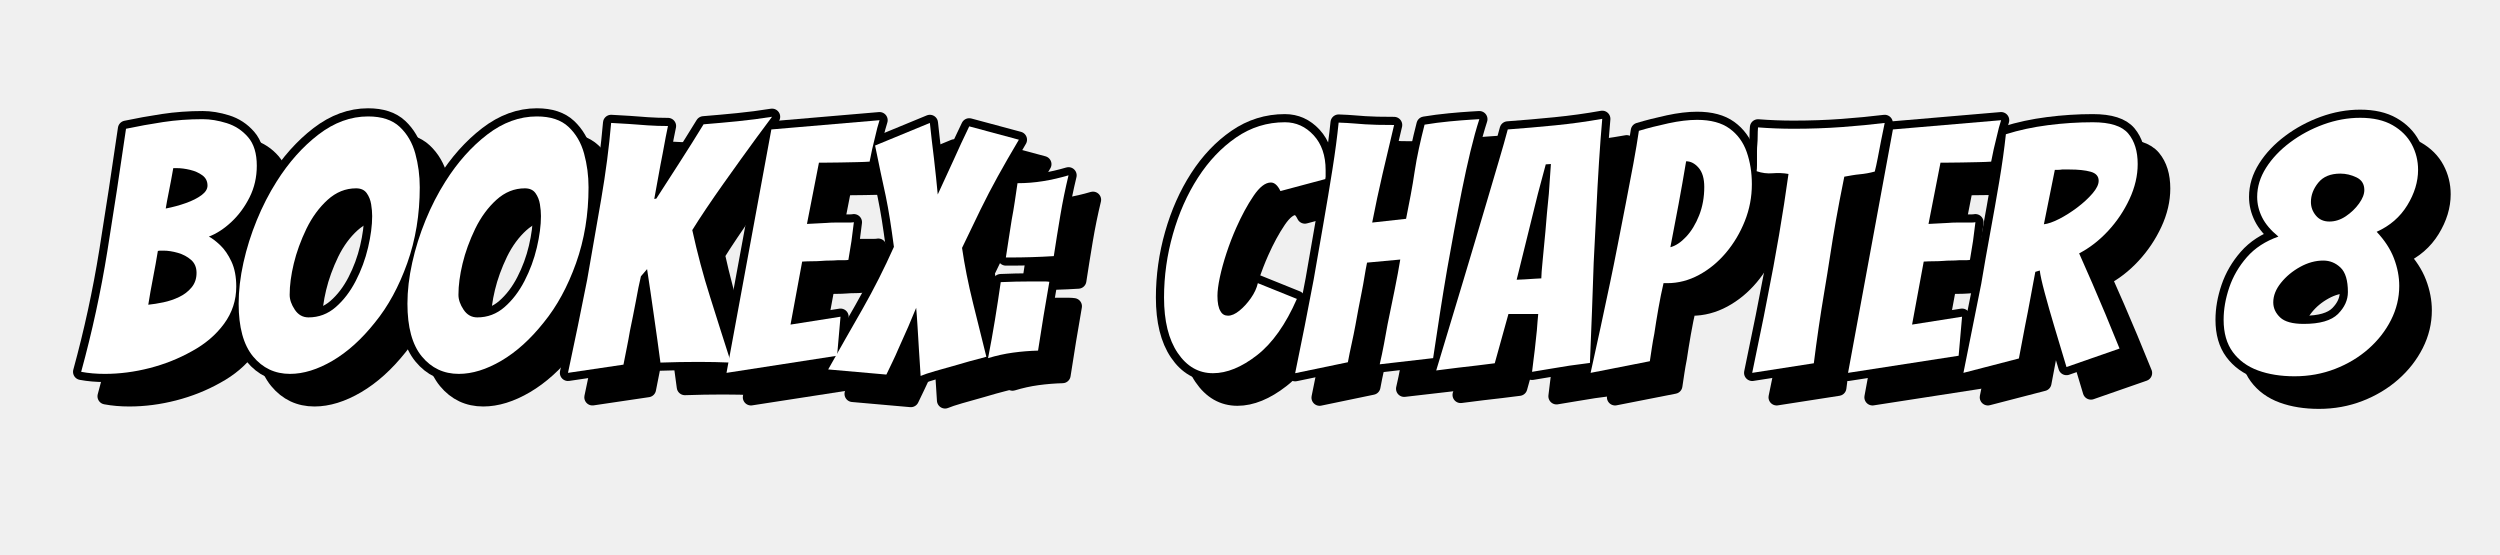
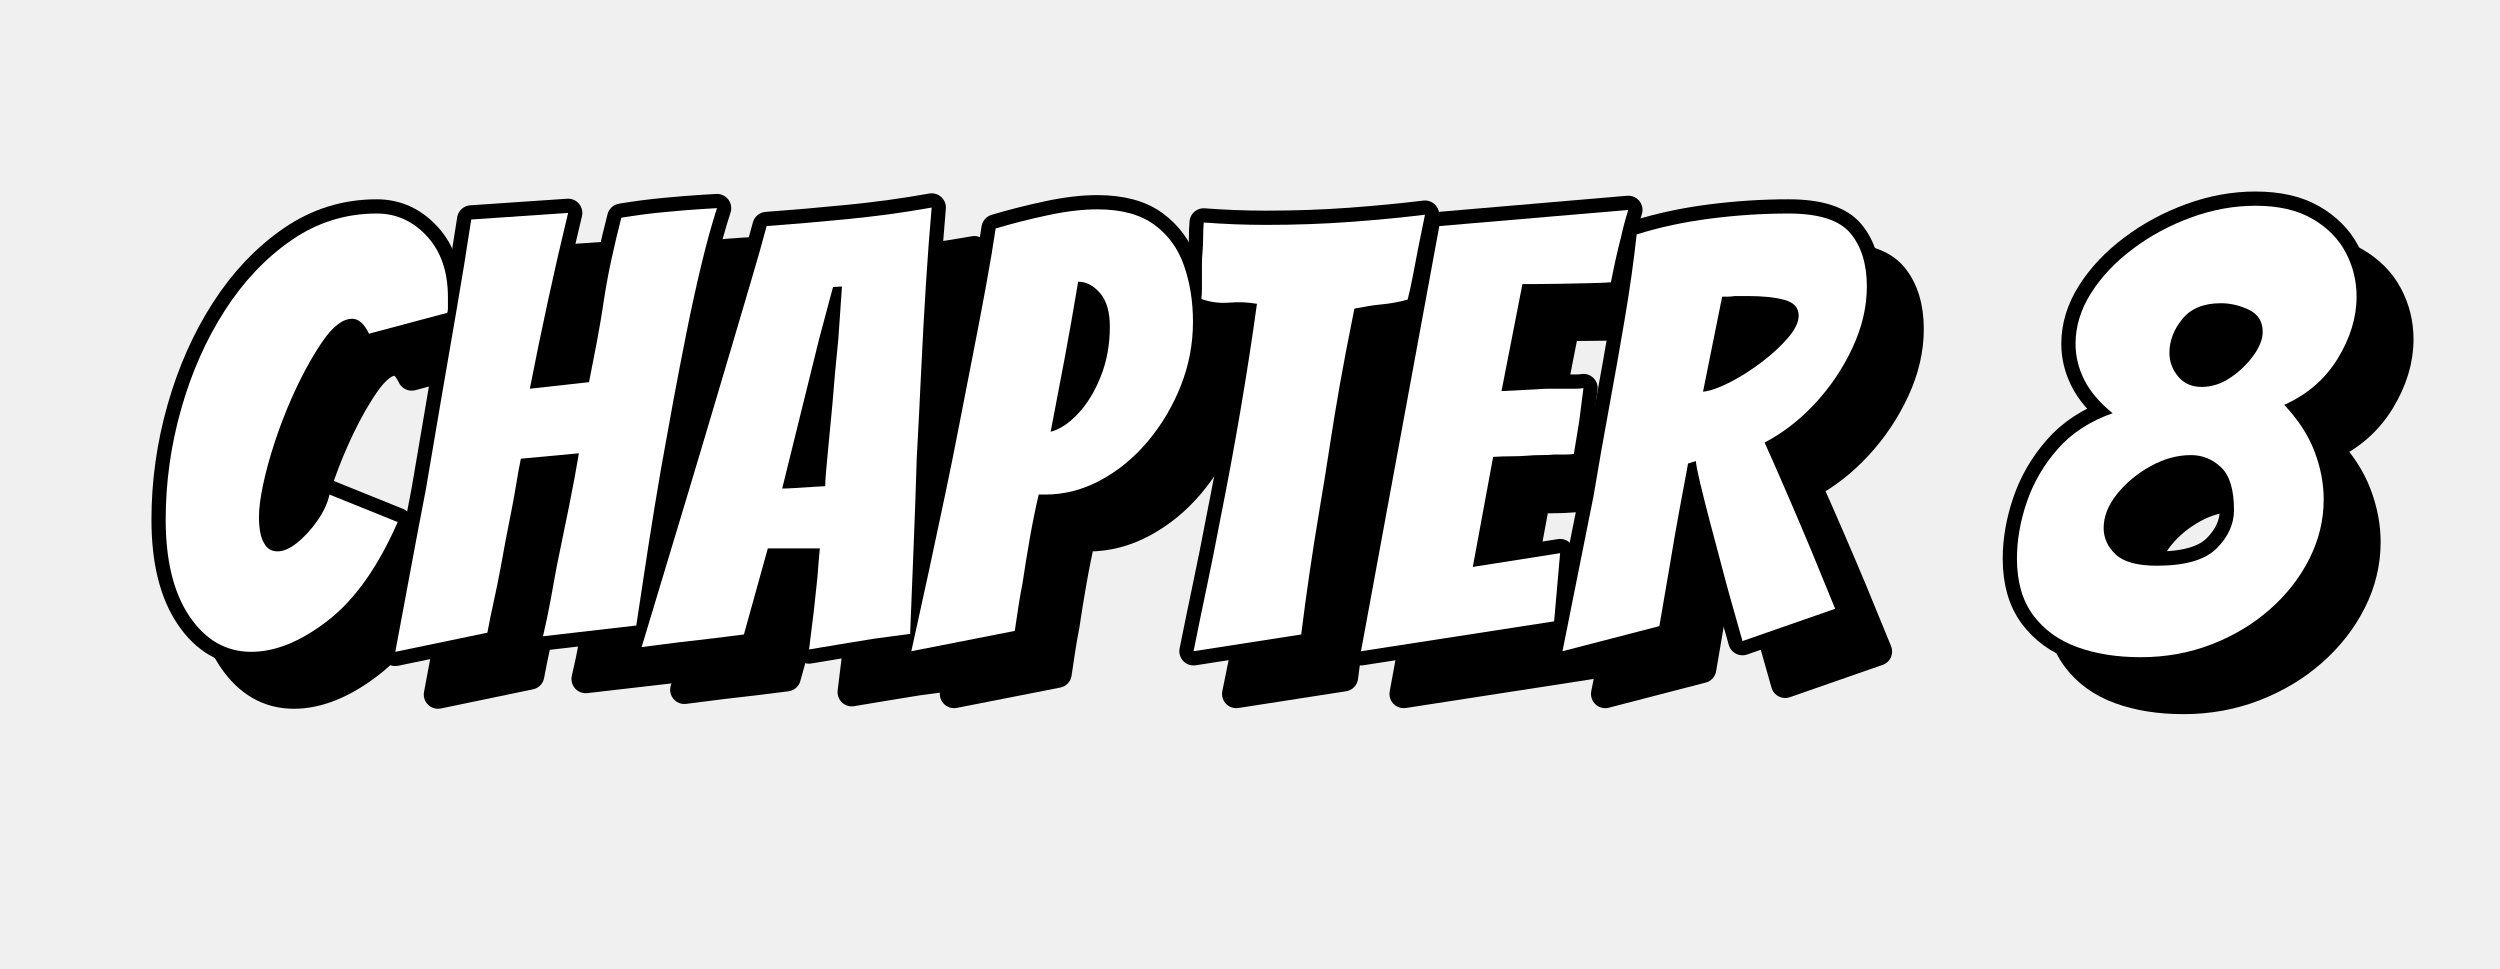
- <svg xmlns="http://www.w3.org/2000/svg" viewBox="0 0 306.7 68.0" width="306.7" height="68.0">
-   <g transform="translate(13, 48.7) scale(0.042, -0.042)" fill="#000" stroke="#000" stroke-width="47.6" stroke-linejoin="round">
+ <svg xmlns="http://www.w3.org/2000/svg" viewBox="0 0 175.6 68.0" width="175.6" height="68.0">
+   <g transform="translate(13.0, 48.7) scale(0.042, -0.042)" fill="#000" stroke="#000" stroke-width="47.6" stroke-linejoin="round">
    <g transform="translate(0, 0)">
-       <path d="M68 -4Q31 -4 -1 2Q47 177 75.5 354.5Q104 532 130 712Q182 723 238.0 731.5Q294 740 354 740Q387 740 424.0 728.5Q461 717 486.5 687.5Q512 658 512 604Q512 554 491.0 512.0Q470 470 438.0 440.0Q406 410 372 397Q386 390 405.0 372.0Q424 354 438.0 324.0Q452 294 452 251Q452 191 416.5 142.5Q381 94 322 62Q265 30 199.0 13.0Q133 -4 68 -4ZM246 479Q277 485 305.0 495.0Q333 505 350.5 518.0Q368 531 368 546Q368 565 353.0 576.0Q338 587 317.0 592.0Q296 597 278 597H268Q261 557 255.0 527.5Q249 498 246 479ZM195 198Q215 200 239.0 205.0Q263 210 285.0 220.5Q307 231 321.5 248.5Q336 266 336 291Q336 315 320.0 329.0Q304 343 281.5 349.5Q259 356 239 356H231Q226 356 223 355Q217 318 209.0 277.0Q201 236 195 198Z" />
+       <path d="M182 -2Q119 -2 79.0 57.0Q39 116 39 219Q39 313 65.0 404.5Q91 496 138 569Q185 642 249.5 686.5Q314 731 392 731Q441 731 476.0 693.0Q511 655 511 591V579Q511 575 511.0 572.0Q511 569 510 565L379 530Q367 555 351 555Q327 555 300.5 516.0Q274 477 250 423Q234 387 221.5 349.0Q209 311 202.0 278.0Q195 245 195 224Q195 193 204 179Q211 166 226 166Q241 166 259.0 180.5Q277 195 292.5 217.0Q308 239 313 261L427 215Q378 103 310.5 50.5Q243 -2 182 -2Z" />
    </g>
-     <g transform="translate(428, 0)">
-       <path d="M181 -4Q115 -4 73.0 47.0Q31 98 31 201Q31 258 45.0 321.0Q59 384 84.0 445.0Q109 506 142 558Q195 642 264.0 695.0Q333 748 409 748Q469 748 501.5 717.5Q534 687 547.0 639.5Q560 592 560 541Q560 422 523.5 319.5Q487 217 429 146Q371 73 305.5 34.5Q240 -4 181 -4ZM235 161Q280 161 314.5 191.0Q349 221 373.0 267.5Q397 314 409.0 365.0Q421 416 421 457Q421 473 418.0 491.5Q415 510 405.0 524.0Q395 538 374 538Q328 538 291.0 504.5Q254 471 229 420Q204 368 192.0 318.0Q180 268 180 227Q180 206 195.0 183.5Q210 161 235 161Z" />
+     <g transform="translate(414, 0)">
+       <path d="M9 -2Q22 67 34.5 134.5Q47 202 60 269Q74 352 86.5 425.0Q99 498 111.5 570.0Q124 642 136 721L298 732Q281 662 264.5 586.0Q248 510 234 438L333 449Q340 484 346.5 518.5Q353 553 358 587Q363 620 370.5 654.5Q378 689 387 724Q423 730 460.0 733.5Q497 737 522.0 738.5Q547 740 547 740Q534 700 521.0 646.0Q508 592 496.0 532.0Q484 472 473.0 412.5Q462 353 453 302Q442 238 432.0 173.5Q422 109 412 42L256 24Q263 54 268.5 83.5Q274 113 279 141Q289 189 299.5 241.0Q310 293 316 330L219 321Q215 302 211.5 280.0Q208 258 203 233Q198 208 193.5 184.5Q189 161 185 138Q180 111 174.0 84.0Q168 57 163 30Z" />
    </g>
-     <g transform="translate(921, 0)">
-       <path d="M181 -4Q115 -4 73.0 47.0Q31 98 31 201Q31 258 45.0 321.0Q59 384 84.0 445.0Q109 506 142 558Q195 642 264.0 695.0Q333 748 409 748Q469 748 501.5 717.5Q534 687 547.0 639.5Q560 592 560 541Q560 422 523.5 319.5Q487 217 429 146Q371 73 305.5 34.5Q240 -4 181 -4ZM235 161Q280 161 314.5 191.0Q349 221 373.0 267.5Q397 314 409.0 365.0Q421 416 421 457Q421 473 418.0 491.5Q415 510 405.0 524.0Q395 538 374 538Q328 538 291.0 504.5Q254 471 229 420Q204 368 192.0 318.0Q180 268 180 227Q180 206 195.0 183.5Q210 161 235 161Z" />
+     <g transform="translate(856, 0)">
+       <path d="M259 2Q261 19 263.0 35.0Q265 51 267 67L273 123Q274 137 275.0 149.0Q276 161 277 171H190L150 27Q128 24 98.0 20.5Q68 17 42 14Q26 12 10.5 10.0Q-5 8 -21 6L58 268Q72 315 90.0 375.0Q108 435 126.5 498.0Q145 561 161.5 616.5Q178 672 188 710Q256 715 326.5 722.0Q397 729 464 741Q459 685 454.5 614.5Q450 544 446.5 469.0Q443 394 439 321Q437 252 434.0 178.5Q431 105 428 28Q413 26 398.0 24.0Q383 22 368 20Q343 16 313.0 11.0Q283 6 259 2ZM214 271Q220 271 236.5 272.0Q253 273 268.0 274.0Q283 275 286 275Q286 288 290.0 328.0Q294 368 298 412Q300 438 302.5 465.5Q305 493 308 522L314 609L299 608L276 522Z" />
    </g>
-     <g transform="translate(1414, 0)">
-       <path d="M7 -1Q22 69 36.0 137.0Q50 205 63 271Q84 390 104.0 506.5Q124 623 133 729L185 726Q199 725 212.5 724.0Q226 723 239 722Q254 721 269.0 720.5Q284 720 299 720Q297 712 292.5 688.0Q288 664 283.5 639.5Q279 615 277 606L259 507L265 508Q294 553 332.0 612.0Q370 671 403 725Q453 729 503.0 734.0Q553 739 603 747Q580 716 557.0 685.0Q534 654 512 623Q489 591 462.0 553.0Q435 515 410.5 478.5Q386 442 370 416Q381 366 394.0 317.0Q407 268 422 221Q437 174 452.0 126.0Q467 78 483 29Q460 30 436.0 30.5Q412 31 389 31Q360 31 333.0 30.5Q306 30 277 29Q273 61 268.0 95.5Q263 130 258 166Q253 201 248.0 235.5Q243 270 238 302L220 281Q213 252 205 207Q201 185 196.5 163.5Q192 142 188 122Q184 98 179.0 73.5Q174 49 169 23Z" />
+     <g transform="translate(1289, 0)">
+       <path d="M-3 -1Q27 134 54 263Q65 315 76.5 374.5Q88 434 100.0 495.0Q112 556 122.0 610.5Q132 665 138 706Q178 718 224.5 728.0Q271 738 308 738Q368 738 403.0 712.5Q438 687 453.0 644.0Q468 601 468 550Q468 494 447.5 442.5Q427 391 392.5 350.0Q358 309 313.5 285.0Q269 261 221 261H210Q202 227 195.0 187.0Q188 147 183 113Q179 93 176.0 73.0Q173 53 170 33ZM230 366Q253 372 276.0 396.5Q299 421 314.0 459.0Q329 497 329 542Q329 579 312.5 598.0Q296 617 276 617Q265 551 254.0 492.0Q243 433 230 366Z" />
    </g>
-     <g transform="translate(1876, 0)">
+     <g transform="translate(1668, 0)">
+       <path d="M90 -1Q101 54 112.5 108.5Q124 163 134 216Q172 406 196 580Q185 582 173.0 582.5Q161 583 150 582Q126 580 103 588Q104 596 104.0 605.5Q104 615 104 625Q104 636 104.0 646.5Q104 657 105 667Q106 678 106.0 690.5Q106 703 107 716Q133 714 159.0 713.0Q185 712 211 712Q285 712 352.5 717.0Q420 722 477 729L466 675L457 628Q452 602 448 587Q437 584 426.0 582.0Q415 580 404 579Q393 578 381.5 576.0Q370 574 359 572Q344 498 334.5 444.0Q325 390 317.5 340.5Q310 291 300 232Q283 131 270 27Z" />
+     </g>
+     <g transform="translate(2030, 0)">
      <path d="M8 -1 139 710 455 737Q448 715 443 692Q438 673 433.5 652.5Q429 632 426 616Q413 615 389.0 614.5Q365 614 340.0 613.5Q315 613 297.0 613.0Q279 613 278 613L243 434L301 437Q312 438 323.5 438.0Q335 438 346 438Q357 438 366.0 438.0Q375 438 380 439Q378 425 376.5 411.5Q375 398 373 384L364 329Q359 328 351.0 328.0Q343 328 332 328Q321 327 309.0 327.0Q297 327 286 326Q273 325 259.0 325.0Q245 325 229 324L195 140L341 163L331 49Z" />
    </g>
-     <g transform="translate(2217, 0)">
-       <path d="M234 -10Q233 10 231.5 29.5Q230 49 229 68Q228 85 227.0 101.5Q226 118 225 134Q224 151 223.0 164.5Q222 178 221 189L198 134Q191 118 183.5 101.5Q176 85 169 69Q161 50 152.0 31.5Q143 13 134 -6L-36 9Q-11 53 14.0 97.5Q39 142 64 185Q89 229 112.0 274.5Q135 320 156 367Q150 412 144.5 447.0Q139 482 132 516Q125 548 117.0 585.5Q109 623 101 663L261 729Q266 681 273 625Q276 597 279.0 570.5Q282 544 284 520L330 620Q341 645 352.5 669.5Q364 694 376 719L521 680Q486 621 459.5 573.0Q433 525 409.0 476.0Q385 427 355 364Q366 288 387.0 203.0Q408 118 426 46Q424 45 402.0 39.5Q380 34 343 23Q307 13 277.5 4.5Q248 -4 234 -10Z" />
+     <g transform="translate(2371, 0)">
+       <path d="M4 -1 56 259Q68 331 82.0 407.0Q96 483 108.5 557.0Q121 631 128 696Q185 714 251.0 722.5Q317 731 382 731Q458 731 485.5 698.0Q513 665 513 609Q513 558 489.0 506.5Q465 455 426.5 413.5Q388 372 342 348Q360 308 380.5 260.5Q401 213 419 170Q429 145 439.5 120.0Q450 95 460 70L305 16Q295 51 286.0 83.0Q277 115 269 146Q259 183 250.0 217.5Q241 252 234.5 279.0Q228 306 227 317L214 313Q208 281 199.5 235.0Q191 189 184 146L166 41ZM239 433Q257 435 283.5 448.5Q310 462 336.5 482.0Q363 502 381.0 523.0Q399 544 399 560Q399 580 375.5 586.5Q352 593 314 593H292Q286 592 281.0 592.0Q276 592 271 592Z" />
    </g>
-     <g transform="translate(2628, 0)">
-       <path d="M72 336Q76 364 80.5 391.5Q85 419 89 446Q94 472 98.0 499.0Q102 526 106 553Q144 553 181.0 559.0Q218 565 255 576Q241 518 231.0 458.5Q221 399 212 340Q180 338 147.5 337.0Q115 336 84 336ZM20 42Q31 98 40.0 153.0Q49 208 57 264Q79 265 101.5 265.5Q124 266 146 266H173Q180 266 186.0 266.0Q192 266 199 265Q195 240 190.5 215.0Q186 190 182 165Q178 140 174.0 114.5Q170 89 166 64Q129 63 92.5 58.0Q56 53 20 42Z" />
-     </g>
-     <g transform="translate(3123.0, 0)">
-       <path d="M182 -2Q119 -2 79.0 57.0Q39 116 39 219Q39 313 65.0 404.5Q91 496 138 569Q185 642 249.5 686.5Q314 731 392 731Q441 731 476.0 693.0Q511 655 511 591V579Q511 575 511.0 572.0Q511 569 510 565L379 530Q367 555 351 555Q327 555 300.5 516.0Q274 477 250 423Q234 387 221.5 349.0Q209 311 202.0 278.0Q195 245 195 224Q195 193 204 179Q211 166 226 166Q241 166 259.0 180.5Q277 195 292.5 217.0Q308 239 313 261L427 215Q378 103 310.5 50.5Q243 -2 182 -2Z" />
-     </g>
-     <g transform="translate(3537.0, 0)">
-       <path d="M8 -2Q37 138 62 271Q76 352 90.5 435.0Q105 518 117.0 594.0Q129 670 135 730Q162 729 179.5 727.5Q197 726 212.5 725.0Q228 724 247.5 723.5Q267 723 297 723Q280 652 263.5 581.0Q247 510 233 438L332 449Q339 484 345.5 518.5Q352 553 357 587Q362 620 369.5 654.5Q377 689 386 724Q422 730 459.0 733.5Q496 737 521.0 738.5Q546 740 546 740Q533 700 520.0 646.0Q507 592 495.0 532.0Q483 472 472.0 412.5Q461 353 452 302Q441 238 431.0 173.5Q421 109 411 42L255 24Q262 54 267.5 83.5Q273 113 278 141Q288 189 298.5 241.0Q309 293 315 330L218 321Q214 302 210.5 280.0Q207 258 202 233Q197 208 192.5 184.5Q188 161 184 138Q179 111 173.0 84.0Q167 57 162 30Z" />
-     </g>
-     <g transform="translate(3978.0, 0)">
-       <path d="M259 2Q261 19 263.0 35.0Q265 51 267 67L273 123Q274 137 275.0 149.0Q276 161 277 171H190L150 27Q128 24 98.0 20.5Q68 17 42 14Q26 12 10.5 10.0Q-5 8 -21 6L58 268Q72 315 90.0 375.0Q108 435 126.5 498.0Q145 561 161.5 616.5Q178 672 188 710Q256 715 326.5 722.0Q397 729 464 741Q459 685 454.5 614.5Q450 544 446.5 469.0Q443 394 439 321Q437 252 434.0 178.5Q431 105 428 28Q413 26 398.0 24.0Q383 22 368 20Q343 16 313.0 11.0Q283 6 259 2ZM214 271Q220 271 236.5 272.0Q253 273 268.0 274.0Q283 275 286 275Q286 288 290.0 328.0Q294 368 298 412Q300 438 302.5 465.5Q305 493 308 522L314 609L299 608L276 522Z" />
-     </g>
-     <g transform="translate(4411.0, 0)">
-       <path d="M-3 -1Q27 134 54 263Q65 315 76.5 374.5Q88 434 100.0 495.0Q112 556 122.0 610.5Q132 665 138 706Q178 718 224.5 728.0Q271 738 308 738Q368 738 403.0 712.5Q438 687 453.0 644.0Q468 601 468 550Q468 494 447.5 442.5Q427 391 392.5 350.0Q358 309 313.5 285.0Q269 261 221 261H210Q202 227 195.0 187.0Q188 147 183 113Q179 93 176.0 73.0Q173 53 170 33ZM230 366Q253 372 276.0 396.5Q299 421 314.0 459.0Q329 497 329 542Q329 579 312.5 598.0Q296 617 276 617Q265 551 254.0 492.0Q243 433 230 366Z" />
-     </g>
-     <g transform="translate(4790.0, 0)">
-       <path d="M90 -1Q101 54 112.5 108.5Q124 163 134 216Q172 406 196 580Q185 582 173.0 582.5Q161 583 150 582Q126 580 103 588Q104 596 104.0 605.5Q104 615 104 625Q104 636 104.0 646.5Q104 657 105 667Q106 678 106.0 690.5Q106 703 107 716Q133 714 159.0 713.0Q185 712 211 712Q285 712 352.5 717.0Q420 722 477 729L466 675L457 628Q452 602 448 587Q437 584 426.0 582.0Q415 580 404 579Q393 578 381.5 576.0Q370 574 359 572Q344 498 334.5 444.0Q325 390 317.5 340.5Q310 291 300 232Q283 131 270 27Z" />
-     </g>
-     <g transform="translate(5152.0, 0)">
-       <path d="M8 -1 139 710 455 737Q448 715 443 692Q438 673 433.5 652.5Q429 632 426 616Q413 615 389.0 614.5Q365 614 340.0 613.5Q315 613 297.0 613.0Q279 613 278 613L243 434L301 437Q312 438 323.5 438.0Q335 438 346 438Q357 438 366.0 438.0Q375 438 380 439Q378 425 376.5 411.5Q375 398 373 384L364 329Q359 328 351.0 328.0Q343 328 332 328Q321 327 309.0 327.0Q297 327 286 326Q273 325 259.0 325.0Q245 325 229 324L195 140L341 163L331 49Z" />
-     </g>
-     <g transform="translate(5493.0, 0)">
-       <path d="M4 -1 56 259Q68 331 82.0 407.0Q96 483 108.5 557.0Q121 631 128 696Q185 714 251.0 722.5Q317 731 382 731Q458 731 485.5 698.0Q513 665 513 609Q513 558 489.0 506.5Q465 455 426.5 413.5Q388 372 342 348Q360 308 380.5 260.5Q401 213 419 170Q429 145 439.5 120.0Q450 95 460 70L305 16L269 136Q254 186 241.5 232.5Q229 279 227 298L214 294Q211 278 207.5 259.5Q204 241 200 219Q196 197 192.0 176.5Q188 156 184 136L166 41ZM239 433Q257 435 283.5 448.5Q310 462 336.5 482.0Q363 502 381.0 523.0Q399 544 399 560Q399 580 375.5 586.5Q352 593 314 593H292Q286 592 281.0 592.0Q276 592 271 592Z" />
-     </g>
-     <g transform="translate(6237.0, 0)">
+     <g transform="translate(3115, 0)">
      <path d="M227 -11Q167 -11 120.5 6.0Q74 23 47.0 59.5Q20 96 20 154Q20 200 36.5 248.5Q53 297 88.0 337.0Q123 377 180 397Q147 424 132.5 453.0Q118 482 118 513Q118 557 144.0 598.0Q170 639 214.0 672.0Q258 705 311.5 724.5Q365 744 419 744Q476 744 513.5 722.5Q551 701 569.5 666.5Q588 632 588 592Q588 540 556.5 488.5Q525 437 467 411Q502 374 517.5 333.5Q533 293 533 253Q533 201 509.0 153.5Q485 106 443.0 69.0Q401 32 345.5 10.5Q290 -11 227 -11ZM329 441Q354 441 377.0 456.5Q400 472 415.5 493.5Q431 515 431 533Q431 559 408.0 570.0Q385 581 361 581Q318 581 296.5 554.5Q275 528 275 498Q275 476 289.5 458.5Q304 441 329 441ZM254 142Q325 142 354.0 171.0Q383 200 383 235Q383 286 361.5 306.5Q340 327 311 327Q277 327 243.5 308.5Q210 290 187.5 262.0Q165 234 165 205Q165 180 185.0 161.0Q205 142 254 142Z" />
    </g>
  </g>
-   <g transform="translate(10, 45.7) scale(0.042, -0.042)" fill="#000" stroke="#000" stroke-width="47.6" stroke-linejoin="round">
+   <g transform="translate(10.0, 45.7) scale(0.042, -0.042)" fill="#000" stroke="#000" stroke-width="47.6" stroke-linejoin="round">
    <g transform="translate(0, 0)">
-       <path d="M68 -4Q31 -4 -1 2Q47 177 75.5 354.5Q104 532 130 712Q182 723 238.0 731.5Q294 740 354 740Q387 740 424.0 728.5Q461 717 486.5 687.5Q512 658 512 604Q512 554 491.0 512.0Q470 470 438.0 440.0Q406 410 372 397Q386 390 405.0 372.0Q424 354 438.0 324.0Q452 294 452 251Q452 191 416.5 142.5Q381 94 322 62Q265 30 199.0 13.0Q133 -4 68 -4ZM246 479Q277 485 305.0 495.0Q333 505 350.5 518.0Q368 531 368 546Q368 565 353.0 576.0Q338 587 317.0 592.0Q296 597 278 597H268Q261 557 255.0 527.5Q249 498 246 479ZM195 198Q215 200 239.0 205.0Q263 210 285.0 220.5Q307 231 321.5 248.5Q336 266 336 291Q336 315 320.0 329.0Q304 343 281.5 349.5Q259 356 239 356H231Q226 356 223 355Q217 318 209.0 277.0Q201 236 195 198Z" />
+       <path d="M182 -2Q119 -2 79.0 57.0Q39 116 39 219Q39 313 65.0 404.5Q91 496 138 569Q185 642 249.5 686.5Q314 731 392 731Q441 731 476.0 693.0Q511 655 511 591V579Q511 575 511.0 572.0Q511 569 510 565L379 530Q367 555 351 555Q327 555 300.5 516.0Q274 477 250 423Q234 387 221.5 349.0Q209 311 202.0 278.0Q195 245 195 224Q195 193 204 179Q211 166 226 166Q241 166 259.0 180.5Q277 195 292.5 217.0Q308 239 313 261L427 215Q378 103 310.5 50.5Q243 -2 182 -2Z" />
    </g>
-     <g transform="translate(428, 0)">
-       <path d="M181 -4Q115 -4 73.0 47.0Q31 98 31 201Q31 258 45.0 321.0Q59 384 84.0 445.0Q109 506 142 558Q195 642 264.0 695.0Q333 748 409 748Q469 748 501.5 717.5Q534 687 547.0 639.5Q560 592 560 541Q560 422 523.5 319.5Q487 217 429 146Q371 73 305.5 34.5Q240 -4 181 -4ZM235 161Q280 161 314.5 191.0Q349 221 373.0 267.5Q397 314 409.0 365.0Q421 416 421 457Q421 473 418.0 491.5Q415 510 405.0 524.0Q395 538 374 538Q328 538 291.0 504.5Q254 471 229 420Q204 368 192.0 318.0Q180 268 180 227Q180 206 195.0 183.5Q210 161 235 161Z" />
+     <g transform="translate(414, 0)">
+       <path d="M9 -2Q22 67 34.5 134.5Q47 202 60 269Q74 352 86.5 425.0Q99 498 111.5 570.0Q124 642 136 721L298 732Q281 662 264.5 586.0Q248 510 234 438L333 449Q340 484 346.5 518.5Q353 553 358 587Q363 620 370.5 654.5Q378 689 387 724Q423 730 460.0 733.5Q497 737 522.0 738.5Q547 740 547 740Q534 700 521.0 646.0Q508 592 496.0 532.0Q484 472 473.0 412.5Q462 353 453 302Q442 238 432.0 173.5Q422 109 412 42L256 24Q263 54 268.5 83.5Q274 113 279 141Q289 189 299.5 241.0Q310 293 316 330L219 321Q215 302 211.5 280.0Q208 258 203 233Q198 208 193.5 184.5Q189 161 185 138Q180 111 174.0 84.0Q168 57 163 30Z" />
    </g>
-     <g transform="translate(921, 0)">
-       <path d="M181 -4Q115 -4 73.0 47.0Q31 98 31 201Q31 258 45.0 321.0Q59 384 84.0 445.0Q109 506 142 558Q195 642 264.0 695.0Q333 748 409 748Q469 748 501.5 717.5Q534 687 547.0 639.5Q560 592 560 541Q560 422 523.5 319.5Q487 217 429 146Q371 73 305.5 34.5Q240 -4 181 -4ZM235 161Q280 161 314.5 191.0Q349 221 373.0 267.5Q397 314 409.0 365.0Q421 416 421 457Q421 473 418.0 491.5Q415 510 405.0 524.0Q395 538 374 538Q328 538 291.0 504.5Q254 471 229 420Q204 368 192.0 318.0Q180 268 180 227Q180 206 195.0 183.5Q210 161 235 161Z" />
+     <g transform="translate(856, 0)">
+       <path d="M259 2Q261 19 263.0 35.0Q265 51 267 67L273 123Q274 137 275.0 149.0Q276 161 277 171H190L150 27Q128 24 98.0 20.5Q68 17 42 14Q26 12 10.5 10.0Q-5 8 -21 6L58 268Q72 315 90.0 375.0Q108 435 126.5 498.0Q145 561 161.5 616.5Q178 672 188 710Q256 715 326.5 722.0Q397 729 464 741Q459 685 454.5 614.5Q450 544 446.5 469.0Q443 394 439 321Q437 252 434.0 178.5Q431 105 428 28Q413 26 398.0 24.0Q383 22 368 20Q343 16 313.0 11.0Q283 6 259 2ZM214 271Q220 271 236.5 272.0Q253 273 268.0 274.0Q283 275 286 275Q286 288 290.0 328.0Q294 368 298 412Q300 438 302.5 465.5Q305 493 308 522L314 609L299 608L276 522Z" />
    </g>
-     <g transform="translate(1414, 0)">
-       <path d="M7 -1Q22 69 36.0 137.0Q50 205 63 271Q84 390 104.0 506.5Q124 623 133 729L185 726Q199 725 212.5 724.0Q226 723 239 722Q254 721 269.0 720.5Q284 720 299 720Q297 712 292.5 688.0Q288 664 283.5 639.5Q279 615 277 606L259 507L265 508Q294 553 332.0 612.0Q370 671 403 725Q453 729 503.0 734.0Q553 739 603 747Q580 716 557.0 685.0Q534 654 512 623Q489 591 462.0 553.0Q435 515 410.5 478.5Q386 442 370 416Q381 366 394.0 317.0Q407 268 422 221Q437 174 452.0 126.0Q467 78 483 29Q460 30 436.0 30.5Q412 31 389 31Q360 31 333.0 30.5Q306 30 277 29Q273 61 268.0 95.5Q263 130 258 166Q253 201 248.0 235.5Q243 270 238 302L220 281Q213 252 205 207Q201 185 196.5 163.5Q192 142 188 122Q184 98 179.0 73.5Q174 49 169 23Z" />
+     <g transform="translate(1289, 0)">
+       <path d="M-3 -1Q27 134 54 263Q65 315 76.5 374.5Q88 434 100.0 495.0Q112 556 122.0 610.5Q132 665 138 706Q178 718 224.5 728.0Q271 738 308 738Q368 738 403.0 712.5Q438 687 453.0 644.0Q468 601 468 550Q468 494 447.5 442.5Q427 391 392.5 350.0Q358 309 313.5 285.0Q269 261 221 261H210Q202 227 195.0 187.0Q188 147 183 113Q179 93 176.0 73.0Q173 53 170 33ZM230 366Q253 372 276.0 396.5Q299 421 314.0 459.0Q329 497 329 542Q329 579 312.5 598.0Q296 617 276 617Q265 551 254.0 492.0Q243 433 230 366Z" />
    </g>
-     <g transform="translate(1876, 0)">
+     <g transform="translate(1668, 0)">
+       <path d="M90 -1Q101 54 112.5 108.5Q124 163 134 216Q172 406 196 580Q185 582 173.0 582.5Q161 583 150 582Q126 580 103 588Q104 596 104.0 605.5Q104 615 104 625Q104 636 104.0 646.5Q104 657 105 667Q106 678 106.0 690.5Q106 703 107 716Q133 714 159.0 713.0Q185 712 211 712Q285 712 352.5 717.0Q420 722 477 729L466 675L457 628Q452 602 448 587Q437 584 426.0 582.0Q415 580 404 579Q393 578 381.5 576.0Q370 574 359 572Q344 498 334.5 444.0Q325 390 317.5 340.5Q310 291 300 232Q283 131 270 27Z" />
+     </g>
+     <g transform="translate(2030, 0)">
      <path d="M8 -1 139 710 455 737Q448 715 443 692Q438 673 433.5 652.5Q429 632 426 616Q413 615 389.0 614.5Q365 614 340.0 613.5Q315 613 297.0 613.0Q279 613 278 613L243 434L301 437Q312 438 323.5 438.0Q335 438 346 438Q357 438 366.0 438.0Q375 438 380 439Q378 425 376.5 411.5Q375 398 373 384L364 329Q359 328 351.0 328.0Q343 328 332 328Q321 327 309.0 327.0Q297 327 286 326Q273 325 259.0 325.0Q245 325 229 324L195 140L341 163L331 49Z" />
    </g>
-     <g transform="translate(2217, 0)">
-       <path d="M234 -10Q233 10 231.5 29.5Q230 49 229 68Q228 85 227.0 101.5Q226 118 225 134Q224 151 223.0 164.5Q222 178 221 189L198 134Q191 118 183.5 101.5Q176 85 169 69Q161 50 152.0 31.5Q143 13 134 -6L-36 9Q-11 53 14.0 97.5Q39 142 64 185Q89 229 112.0 274.5Q135 320 156 367Q150 412 144.5 447.0Q139 482 132 516Q125 548 117.0 585.5Q109 623 101 663L261 729Q266 681 273 625Q276 597 279.0 570.5Q282 544 284 520L330 620Q341 645 352.5 669.5Q364 694 376 719L521 680Q486 621 459.5 573.0Q433 525 409.0 476.0Q385 427 355 364Q366 288 387.0 203.0Q408 118 426 46Q424 45 402.0 39.5Q380 34 343 23Q307 13 277.5 4.5Q248 -4 234 -10Z" />
+     <g transform="translate(2371, 0)">
+       <path d="M4 -1 56 259Q68 331 82.0 407.0Q96 483 108.5 557.0Q121 631 128 696Q185 714 251.0 722.5Q317 731 382 731Q458 731 485.5 698.0Q513 665 513 609Q513 558 489.0 506.5Q465 455 426.5 413.5Q388 372 342 348Q360 308 380.5 260.5Q401 213 419 170Q429 145 439.5 120.0Q450 95 460 70L305 16Q295 51 286.0 83.0Q277 115 269 146Q259 183 250.0 217.5Q241 252 234.5 279.0Q228 306 227 317L214 313Q208 281 199.5 235.0Q191 189 184 146L166 41ZM239 433Q257 435 283.5 448.5Q310 462 336.5 482.0Q363 502 381.0 523.0Q399 544 399 560Q399 580 375.5 586.5Q352 593 314 593H292Q286 592 281.0 592.0Q276 592 271 592Z" />
    </g>
-     <g transform="translate(2628, 0)">
-       <path d="M72 336Q76 364 80.5 391.5Q85 419 89 446Q94 472 98.0 499.0Q102 526 106 553Q144 553 181.0 559.0Q218 565 255 576Q241 518 231.0 458.5Q221 399 212 340Q180 338 147.5 337.0Q115 336 84 336ZM20 42Q31 98 40.0 153.0Q49 208 57 264Q79 265 101.5 265.5Q124 266 146 266H173Q180 266 186.0 266.0Q192 266 199 265Q195 240 190.5 215.0Q186 190 182 165Q178 140 174.0 114.5Q170 89 166 64Q129 63 92.5 58.0Q56 53 20 42Z" />
-     </g>
-     <g transform="translate(3123.0, 0)">
-       <path d="M182 -2Q119 -2 79.0 57.0Q39 116 39 219Q39 313 65.0 404.5Q91 496 138 569Q185 642 249.5 686.5Q314 731 392 731Q441 731 476.0 693.0Q511 655 511 591V579Q511 575 511.0 572.0Q511 569 510 565L379 530Q367 555 351 555Q327 555 300.5 516.0Q274 477 250 423Q234 387 221.5 349.0Q209 311 202.0 278.0Q195 245 195 224Q195 193 204 179Q211 166 226 166Q241 166 259.0 180.5Q277 195 292.5 217.0Q308 239 313 261L427 215Q378 103 310.5 50.5Q243 -2 182 -2Z" />
-     </g>
-     <g transform="translate(3537.0, 0)">
-       <path d="M8 -2Q37 138 62 271Q76 352 90.5 435.0Q105 518 117.0 594.0Q129 670 135 730Q162 729 179.5 727.5Q197 726 212.5 725.0Q228 724 247.5 723.5Q267 723 297 723Q280 652 263.5 581.0Q247 510 233 438L332 449Q339 484 345.5 518.5Q352 553 357 587Q362 620 369.5 654.5Q377 689 386 724Q422 730 459.0 733.5Q496 737 521.0 738.5Q546 740 546 740Q533 700 520.0 646.0Q507 592 495.0 532.0Q483 472 472.0 412.5Q461 353 452 302Q441 238 431.0 173.5Q421 109 411 42L255 24Q262 54 267.5 83.5Q273 113 278 141Q288 189 298.5 241.0Q309 293 315 330L218 321Q214 302 210.5 280.0Q207 258 202 233Q197 208 192.5 184.5Q188 161 184 138Q179 111 173.0 84.0Q167 57 162 30Z" />
-     </g>
-     <g transform="translate(3978.0, 0)">
-       <path d="M259 2Q261 19 263.0 35.0Q265 51 267 67L273 123Q274 137 275.0 149.0Q276 161 277 171H190L150 27Q128 24 98.0 20.5Q68 17 42 14Q26 12 10.5 10.0Q-5 8 -21 6L58 268Q72 315 90.0 375.0Q108 435 126.5 498.0Q145 561 161.5 616.5Q178 672 188 710Q256 715 326.5 722.0Q397 729 464 741Q459 685 454.5 614.5Q450 544 446.5 469.0Q443 394 439 321Q437 252 434.0 178.5Q431 105 428 28Q413 26 398.0 24.0Q383 22 368 20Q343 16 313.0 11.0Q283 6 259 2ZM214 271Q220 271 236.5 272.0Q253 273 268.0 274.0Q283 275 286 275Q286 288 290.0 328.0Q294 368 298 412Q300 438 302.5 465.5Q305 493 308 522L314 609L299 608L276 522Z" />
-     </g>
-     <g transform="translate(4411.0, 0)">
-       <path d="M-3 -1Q27 134 54 263Q65 315 76.5 374.5Q88 434 100.0 495.0Q112 556 122.0 610.5Q132 665 138 706Q178 718 224.5 728.0Q271 738 308 738Q368 738 403.0 712.5Q438 687 453.0 644.0Q468 601 468 550Q468 494 447.5 442.5Q427 391 392.5 350.0Q358 309 313.5 285.0Q269 261 221 261H210Q202 227 195.0 187.0Q188 147 183 113Q179 93 176.0 73.0Q173 53 170 33ZM230 366Q253 372 276.0 396.5Q299 421 314.0 459.0Q329 497 329 542Q329 579 312.5 598.0Q296 617 276 617Q265 551 254.0 492.0Q243 433 230 366Z" />
-     </g>
-     <g transform="translate(4790.0, 0)">
-       <path d="M90 -1Q101 54 112.5 108.5Q124 163 134 216Q172 406 196 580Q185 582 173.0 582.5Q161 583 150 582Q126 580 103 588Q104 596 104.0 605.5Q104 615 104 625Q104 636 104.0 646.5Q104 657 105 667Q106 678 106.0 690.5Q106 703 107 716Q133 714 159.0 713.0Q185 712 211 712Q285 712 352.5 717.0Q420 722 477 729L466 675L457 628Q452 602 448 587Q437 584 426.0 582.0Q415 580 404 579Q393 578 381.5 576.0Q370 574 359 572Q344 498 334.5 444.0Q325 390 317.5 340.5Q310 291 300 232Q283 131 270 27Z" />
-     </g>
-     <g transform="translate(5152.0, 0)">
-       <path d="M8 -1 139 710 455 737Q448 715 443 692Q438 673 433.5 652.5Q429 632 426 616Q413 615 389.0 614.5Q365 614 340.0 613.5Q315 613 297.0 613.0Q279 613 278 613L243 434L301 437Q312 438 323.5 438.0Q335 438 346 438Q357 438 366.0 438.0Q375 438 380 439Q378 425 376.5 411.5Q375 398 373 384L364 329Q359 328 351.0 328.0Q343 328 332 328Q321 327 309.0 327.0Q297 327 286 326Q273 325 259.0 325.0Q245 325 229 324L195 140L341 163L331 49Z" />
-     </g>
-     <g transform="translate(5493.0, 0)">
-       <path d="M4 -1 56 259Q68 331 82.0 407.0Q96 483 108.5 557.0Q121 631 128 696Q185 714 251.0 722.5Q317 731 382 731Q458 731 485.5 698.0Q513 665 513 609Q513 558 489.0 506.5Q465 455 426.5 413.5Q388 372 342 348Q360 308 380.5 260.5Q401 213 419 170Q429 145 439.5 120.0Q450 95 460 70L305 16L269 136Q254 186 241.5 232.5Q229 279 227 298L214 294Q211 278 207.5 259.5Q204 241 200 219Q196 197 192.0 176.5Q188 156 184 136L166 41ZM239 433Q257 435 283.5 448.5Q310 462 336.5 482.0Q363 502 381.0 523.0Q399 544 399 560Q399 580 375.5 586.5Q352 593 314 593H292Q286 592 281.0 592.0Q276 592 271 592Z" />
-     </g>
-     <g transform="translate(6237.0, 0)">
+     <g transform="translate(3115, 0)">
      <path d="M227 -11Q167 -11 120.5 6.0Q74 23 47.0 59.5Q20 96 20 154Q20 200 36.5 248.5Q53 297 88.0 337.0Q123 377 180 397Q147 424 132.5 453.0Q118 482 118 513Q118 557 144.0 598.0Q170 639 214.0 672.0Q258 705 311.5 724.5Q365 744 419 744Q476 744 513.5 722.5Q551 701 569.5 666.5Q588 632 588 592Q588 540 556.5 488.5Q525 437 467 411Q502 374 517.5 333.5Q533 293 533 253Q533 201 509.0 153.5Q485 106 443.0 69.0Q401 32 345.5 10.5Q290 -11 227 -11ZM329 441Q354 441 377.0 456.5Q400 472 415.5 493.5Q431 515 431 533Q431 559 408.0 570.0Q385 581 361 581Q318 581 296.5 554.5Q275 528 275 498Q275 476 289.5 458.5Q304 441 329 441ZM254 142Q325 142 354.0 171.0Q383 200 383 235Q383 286 361.5 306.5Q340 327 311 327Q277 327 243.5 308.5Q210 290 187.5 262.0Q165 234 165 205Q165 180 185.0 161.0Q205 142 254 142Z" />
    </g>
  </g>
-   <g transform="translate(10, 45.7) scale(0.042, -0.042)" fill="#FFFFFF" stroke="none">
+   <g transform="translate(10.0, 45.7) scale(0.042, -0.042)" fill="#FFFFFF" stroke="none">
    <g transform="translate(0, 0)">
-       <path d="M68 -4Q31 -4 -1 2Q47 177 75.5 354.5Q104 532 130 712Q182 723 238.0 731.5Q294 740 354 740Q387 740 424.0 728.5Q461 717 486.5 687.5Q512 658 512 604Q512 554 491.0 512.0Q470 470 438.0 440.0Q406 410 372 397Q386 390 405.0 372.0Q424 354 438.0 324.0Q452 294 452 251Q452 191 416.5 142.5Q381 94 322 62Q265 30 199.0 13.0Q133 -4 68 -4ZM246 479Q277 485 305.0 495.0Q333 505 350.5 518.0Q368 531 368 546Q368 565 353.0 576.0Q338 587 317.0 592.0Q296 597 278 597H268Q261 557 255.0 527.5Q249 498 246 479ZM195 198Q215 200 239.0 205.0Q263 210 285.0 220.5Q307 231 321.5 248.5Q336 266 336 291Q336 315 320.0 329.0Q304 343 281.5 349.5Q259 356 239 356H231Q226 356 223 355Q217 318 209.0 277.0Q201 236 195 198Z" />
+       <path d="M182 -2Q119 -2 79.0 57.0Q39 116 39 219Q39 313 65.0 404.5Q91 496 138 569Q185 642 249.5 686.5Q314 731 392 731Q441 731 476.0 693.0Q511 655 511 591V579Q511 575 511.0 572.0Q511 569 510 565L379 530Q367 555 351 555Q327 555 300.5 516.0Q274 477 250 423Q234 387 221.5 349.0Q209 311 202.0 278.0Q195 245 195 224Q195 193 204 179Q211 166 226 166Q241 166 259.0 180.5Q277 195 292.5 217.0Q308 239 313 261L427 215Q378 103 310.5 50.5Q243 -2 182 -2Z" />
    </g>
-     <g transform="translate(428, 0)">
-       <path d="M181 -4Q115 -4 73.0 47.0Q31 98 31 201Q31 258 45.0 321.0Q59 384 84.0 445.0Q109 506 142 558Q195 642 264.0 695.0Q333 748 409 748Q469 748 501.5 717.5Q534 687 547.0 639.5Q560 592 560 541Q560 422 523.5 319.5Q487 217 429 146Q371 73 305.5 34.5Q240 -4 181 -4ZM235 161Q280 161 314.5 191.0Q349 221 373.0 267.5Q397 314 409.0 365.0Q421 416 421 457Q421 473 418.0 491.5Q415 510 405.0 524.0Q395 538 374 538Q328 538 291.0 504.5Q254 471 229 420Q204 368 192.0 318.0Q180 268 180 227Q180 206 195.0 183.5Q210 161 235 161Z" />
+     <g transform="translate(414, 0)">
+       <path d="M9 -2Q22 67 34.5 134.5Q47 202 60 269Q74 352 86.5 425.0Q99 498 111.5 570.0Q124 642 136 721L298 732Q281 662 264.5 586.0Q248 510 234 438L333 449Q340 484 346.5 518.5Q353 553 358 587Q363 620 370.5 654.5Q378 689 387 724Q423 730 460.0 733.5Q497 737 522.0 738.5Q547 740 547 740Q534 700 521.0 646.0Q508 592 496.0 532.0Q484 472 473.0 412.5Q462 353 453 302Q442 238 432.0 173.5Q422 109 412 42L256 24Q263 54 268.5 83.5Q274 113 279 141Q289 189 299.5 241.0Q310 293 316 330L219 321Q215 302 211.5 280.0Q208 258 203 233Q198 208 193.5 184.5Q189 161 185 138Q180 111 174.0 84.0Q168 57 163 30Z" />
    </g>
-     <g transform="translate(921, 0)">
-       <path d="M181 -4Q115 -4 73.0 47.0Q31 98 31 201Q31 258 45.0 321.0Q59 384 84.0 445.0Q109 506 142 558Q195 642 264.0 695.0Q333 748 409 748Q469 748 501.5 717.5Q534 687 547.0 639.5Q560 592 560 541Q560 422 523.5 319.5Q487 217 429 146Q371 73 305.5 34.5Q240 -4 181 -4ZM235 161Q280 161 314.5 191.0Q349 221 373.0 267.5Q397 314 409.0 365.0Q421 416 421 457Q421 473 418.0 491.5Q415 510 405.0 524.0Q395 538 374 538Q328 538 291.0 504.5Q254 471 229 420Q204 368 192.0 318.0Q180 268 180 227Q180 206 195.0 183.5Q210 161 235 161Z" />
+     <g transform="translate(856, 0)">
+       <path d="M259 2Q261 19 263.0 35.0Q265 51 267 67L273 123Q274 137 275.0 149.0Q276 161 277 171H190L150 27Q128 24 98.0 20.5Q68 17 42 14Q26 12 10.5 10.0Q-5 8 -21 6L58 268Q72 315 90.0 375.0Q108 435 126.5 498.0Q145 561 161.5 616.5Q178 672 188 710Q256 715 326.5 722.0Q397 729 464 741Q459 685 454.5 614.5Q450 544 446.5 469.0Q443 394 439 321Q437 252 434.0 178.5Q431 105 428 28Q413 26 398.0 24.0Q383 22 368 20Q343 16 313.0 11.0Q283 6 259 2ZM214 271Q220 271 236.5 272.0Q253 273 268.0 274.0Q283 275 286 275Q286 288 290.0 328.0Q294 368 298 412Q300 438 302.5 465.5Q305 493 308 522L314 609L299 608L276 522Z" />
    </g>
-     <g transform="translate(1414, 0)">
-       <path d="M7 -1Q22 69 36.0 137.0Q50 205 63 271Q84 390 104.0 506.5Q124 623 133 729L185 726Q199 725 212.5 724.0Q226 723 239 722Q254 721 269.0 720.5Q284 720 299 720Q297 712 292.5 688.0Q288 664 283.5 639.5Q279 615 277 606L259 507L265 508Q294 553 332.0 612.0Q370 671 403 725Q453 729 503.0 734.0Q553 739 603 747Q580 716 557.0 685.0Q534 654 512 623Q489 591 462.0 553.0Q435 515 410.5 478.5Q386 442 370 416Q381 366 394.0 317.0Q407 268 422 221Q437 174 452.0 126.0Q467 78 483 29Q460 30 436.0 30.5Q412 31 389 31Q360 31 333.0 30.5Q306 30 277 29Q273 61 268.0 95.5Q263 130 258 166Q253 201 248.0 235.5Q243 270 238 302L220 281Q213 252 205 207Q201 185 196.5 163.5Q192 142 188 122Q184 98 179.0 73.5Q174 49 169 23Z" />
+     <g transform="translate(1289, 0)">
+       <path d="M-3 -1Q27 134 54 263Q65 315 76.5 374.5Q88 434 100.0 495.0Q112 556 122.0 610.5Q132 665 138 706Q178 718 224.5 728.0Q271 738 308 738Q368 738 403.0 712.5Q438 687 453.0 644.0Q468 601 468 550Q468 494 447.5 442.5Q427 391 392.5 350.0Q358 309 313.5 285.0Q269 261 221 261H210Q202 227 195.0 187.0Q188 147 183 113Q179 93 176.0 73.0Q173 53 170 33ZM230 366Q253 372 276.0 396.5Q299 421 314.0 459.0Q329 497 329 542Q329 579 312.5 598.0Q296 617 276 617Q265 551 254.0 492.0Q243 433 230 366Z" />
    </g>
-     <g transform="translate(1876, 0)">
+     <g transform="translate(1668, 0)">
+       <path d="M90 -1Q101 54 112.5 108.5Q124 163 134 216Q172 406 196 580Q185 582 173.0 582.5Q161 583 150 582Q126 580 103 588Q104 596 104.0 605.5Q104 615 104 625Q104 636 104.0 646.5Q104 657 105 667Q106 678 106.0 690.5Q106 703 107 716Q133 714 159.0 713.0Q185 712 211 712Q285 712 352.5 717.0Q420 722 477 729L466 675L457 628Q452 602 448 587Q437 584 426.0 582.0Q415 580 404 579Q393 578 381.5 576.0Q370 574 359 572Q344 498 334.5 444.0Q325 390 317.5 340.5Q310 291 300 232Q283 131 270 27Z" />
+     </g>
+     <g transform="translate(2030, 0)">
      <path d="M8 -1 139 710 455 737Q448 715 443 692Q438 673 433.5 652.5Q429 632 426 616Q413 615 389.0 614.5Q365 614 340.0 613.5Q315 613 297.0 613.0Q279 613 278 613L243 434L301 437Q312 438 323.5 438.0Q335 438 346 438Q357 438 366.0 438.0Q375 438 380 439Q378 425 376.5 411.5Q375 398 373 384L364 329Q359 328 351.0 328.0Q343 328 332 328Q321 327 309.0 327.0Q297 327 286 326Q273 325 259.0 325.0Q245 325 229 324L195 140L341 163L331 49Z" />
    </g>
-     <g transform="translate(2217, 0)">
-       <path d="M234 -10Q233 10 231.5 29.5Q230 49 229 68Q228 85 227.0 101.5Q226 118 225 134Q224 151 223.0 164.5Q222 178 221 189L198 134Q191 118 183.5 101.5Q176 85 169 69Q161 50 152.0 31.5Q143 13 134 -6L-36 9Q-11 53 14.0 97.5Q39 142 64 185Q89 229 112.0 274.5Q135 320 156 367Q150 412 144.5 447.0Q139 482 132 516Q125 548 117.0 585.5Q109 623 101 663L261 729Q266 681 273 625Q276 597 279.0 570.5Q282 544 284 520L330 620Q341 645 352.5 669.5Q364 694 376 719L521 680Q486 621 459.5 573.0Q433 525 409.0 476.0Q385 427 355 364Q366 288 387.0 203.0Q408 118 426 46Q424 45 402.0 39.5Q380 34 343 23Q307 13 277.5 4.5Q248 -4 234 -10Z" />
+     <g transform="translate(2371, 0)">
+       <path d="M4 -1 56 259Q68 331 82.0 407.0Q96 483 108.5 557.0Q121 631 128 696Q185 714 251.0 722.5Q317 731 382 731Q458 731 485.5 698.0Q513 665 513 609Q513 558 489.0 506.5Q465 455 426.5 413.5Q388 372 342 348Q360 308 380.5 260.5Q401 213 419 170Q429 145 439.5 120.0Q450 95 460 70L305 16Q295 51 286.0 83.0Q277 115 269 146Q259 183 250.0 217.5Q241 252 234.5 279.0Q228 306 227 317L214 313Q208 281 199.5 235.0Q191 189 184 146L166 41ZM239 433Q257 435 283.5 448.5Q310 462 336.5 482.0Q363 502 381.0 523.0Q399 544 399 560Q399 580 375.5 586.5Q352 593 314 593H292Q286 592 281.0 592.0Q276 592 271 592Z" />
    </g>
-     <g transform="translate(2628, 0)">
-       <path d="M72 336Q76 364 80.5 391.5Q85 419 89 446Q94 472 98.0 499.0Q102 526 106 553Q144 553 181.0 559.0Q218 565 255 576Q241 518 231.0 458.5Q221 399 212 340Q180 338 147.5 337.0Q115 336 84 336ZM20 42Q31 98 40.0 153.0Q49 208 57 264Q79 265 101.5 265.5Q124 266 146 266H173Q180 266 186.0 266.0Q192 266 199 265Q195 240 190.5 215.0Q186 190 182 165Q178 140 174.0 114.5Q170 89 166 64Q129 63 92.5 58.0Q56 53 20 42Z" />
-     </g>
-     <g transform="translate(3123.0, 0)">
-       <path d="M182 -2Q119 -2 79.0 57.0Q39 116 39 219Q39 313 65.0 404.5Q91 496 138 569Q185 642 249.5 686.5Q314 731 392 731Q441 731 476.0 693.0Q511 655 511 591V579Q511 575 511.0 572.0Q511 569 510 565L379 530Q367 555 351 555Q327 555 300.5 516.0Q274 477 250 423Q234 387 221.5 349.0Q209 311 202.0 278.0Q195 245 195 224Q195 193 204 179Q211 166 226 166Q241 166 259.0 180.5Q277 195 292.5 217.0Q308 239 313 261L427 215Q378 103 310.5 50.5Q243 -2 182 -2Z" />
-     </g>
-     <g transform="translate(3537.0, 0)">
-       <path d="M8 -2Q37 138 62 271Q76 352 90.5 435.0Q105 518 117.0 594.0Q129 670 135 730Q162 729 179.5 727.5Q197 726 212.5 725.0Q228 724 247.5 723.5Q267 723 297 723Q280 652 263.5 581.0Q247 510 233 438L332 449Q339 484 345.5 518.5Q352 553 357 587Q362 620 369.5 654.5Q377 689 386 724Q422 730 459.0 733.5Q496 737 521.0 738.5Q546 740 546 740Q533 700 520.0 646.0Q507 592 495.0 532.0Q483 472 472.0 412.5Q461 353 452 302Q441 238 431.0 173.5Q421 109 411 42L255 24Q262 54 267.5 83.5Q273 113 278 141Q288 189 298.5 241.0Q309 293 315 330L218 321Q214 302 210.5 280.0Q207 258 202 233Q197 208 192.5 184.5Q188 161 184 138Q179 111 173.0 84.0Q167 57 162 30Z" />
-     </g>
-     <g transform="translate(3978.0, 0)">
-       <path d="M259 2Q261 19 263.0 35.0Q265 51 267 67L273 123Q274 137 275.0 149.0Q276 161 277 171H190L150 27Q128 24 98.0 20.5Q68 17 42 14Q26 12 10.5 10.0Q-5 8 -21 6L58 268Q72 315 90.0 375.0Q108 435 126.5 498.0Q145 561 161.5 616.5Q178 672 188 710Q256 715 326.5 722.0Q397 729 464 741Q459 685 454.5 614.5Q450 544 446.5 469.0Q443 394 439 321Q437 252 434.0 178.5Q431 105 428 28Q413 26 398.0 24.0Q383 22 368 20Q343 16 313.0 11.0Q283 6 259 2ZM214 271Q220 271 236.5 272.0Q253 273 268.0 274.0Q283 275 286 275Q286 288 290.0 328.0Q294 368 298 412Q300 438 302.5 465.5Q305 493 308 522L314 609L299 608L276 522Z" />
-     </g>
-     <g transform="translate(4411.0, 0)">
-       <path d="M-3 -1Q27 134 54 263Q65 315 76.5 374.5Q88 434 100.0 495.0Q112 556 122.0 610.5Q132 665 138 706Q178 718 224.5 728.0Q271 738 308 738Q368 738 403.0 712.5Q438 687 453.0 644.0Q468 601 468 550Q468 494 447.5 442.5Q427 391 392.5 350.0Q358 309 313.5 285.0Q269 261 221 261H210Q202 227 195.0 187.0Q188 147 183 113Q179 93 176.0 73.0Q173 53 170 33ZM230 366Q253 372 276.0 396.5Q299 421 314.0 459.0Q329 497 329 542Q329 579 312.5 598.0Q296 617 276 617Q265 551 254.0 492.0Q243 433 230 366Z" />
-     </g>
-     <g transform="translate(4790.0, 0)">
-       <path d="M90 -1Q101 54 112.5 108.5Q124 163 134 216Q172 406 196 580Q185 582 173.0 582.5Q161 583 150 582Q126 580 103 588Q104 596 104.0 605.5Q104 615 104 625Q104 636 104.0 646.5Q104 657 105 667Q106 678 106.0 690.5Q106 703 107 716Q133 714 159.0 713.0Q185 712 211 712Q285 712 352.5 717.0Q420 722 477 729L466 675L457 628Q452 602 448 587Q437 584 426.0 582.0Q415 580 404 579Q393 578 381.5 576.0Q370 574 359 572Q344 498 334.5 444.0Q325 390 317.5 340.5Q310 291 300 232Q283 131 270 27Z" />
-     </g>
-     <g transform="translate(5152.0, 0)">
-       <path d="M8 -1 139 710 455 737Q448 715 443 692Q438 673 433.5 652.5Q429 632 426 616Q413 615 389.0 614.5Q365 614 340.0 613.5Q315 613 297.0 613.0Q279 613 278 613L243 434L301 437Q312 438 323.5 438.0Q335 438 346 438Q357 438 366.0 438.0Q375 438 380 439Q378 425 376.5 411.5Q375 398 373 384L364 329Q359 328 351.0 328.0Q343 328 332 328Q321 327 309.0 327.0Q297 327 286 326Q273 325 259.0 325.0Q245 325 229 324L195 140L341 163L331 49Z" />
-     </g>
-     <g transform="translate(5493.0, 0)">
-       <path d="M4 -1 56 259Q68 331 82.0 407.0Q96 483 108.5 557.0Q121 631 128 696Q185 714 251.0 722.5Q317 731 382 731Q458 731 485.5 698.0Q513 665 513 609Q513 558 489.0 506.5Q465 455 426.5 413.5Q388 372 342 348Q360 308 380.5 260.5Q401 213 419 170Q429 145 439.5 120.0Q450 95 460 70L305 16L269 136Q254 186 241.5 232.5Q229 279 227 298L214 294Q211 278 207.5 259.5Q204 241 200 219Q196 197 192.0 176.5Q188 156 184 136L166 41ZM239 433Q257 435 283.5 448.5Q310 462 336.5 482.0Q363 502 381.0 523.0Q399 544 399 560Q399 580 375.5 586.5Q352 593 314 593H292Q286 592 281.0 592.0Q276 592 271 592Z" />
-     </g>
-     <g transform="translate(6237.0, 0)">
+     <g transform="translate(3115, 0)">
      <path d="M227 -11Q167 -11 120.5 6.0Q74 23 47.0 59.5Q20 96 20 154Q20 200 36.5 248.5Q53 297 88.0 337.0Q123 377 180 397Q147 424 132.5 453.0Q118 482 118 513Q118 557 144.0 598.0Q170 639 214.0 672.0Q258 705 311.5 724.5Q365 744 419 744Q476 744 513.5 722.5Q551 701 569.5 666.5Q588 632 588 592Q588 540 556.5 488.5Q525 437 467 411Q502 374 517.5 333.5Q533 293 533 253Q533 201 509.0 153.5Q485 106 443.0 69.0Q401 32 345.5 10.5Q290 -11 227 -11ZM329 441Q354 441 377.0 456.5Q400 472 415.5 493.5Q431 515 431 533Q431 559 408.0 570.0Q385 581 361 581Q318 581 296.5 554.5Q275 528 275 498Q275 476 289.5 458.5Q304 441 329 441ZM254 142Q325 142 354.0 171.0Q383 200 383 235Q383 286 361.5 306.5Q340 327 311 327Q277 327 243.5 308.5Q210 290 187.5 262.0Q165 234 165 205Q165 180 185.0 161.0Q205 142 254 142Z" />
    </g>
  </g>
</svg>
